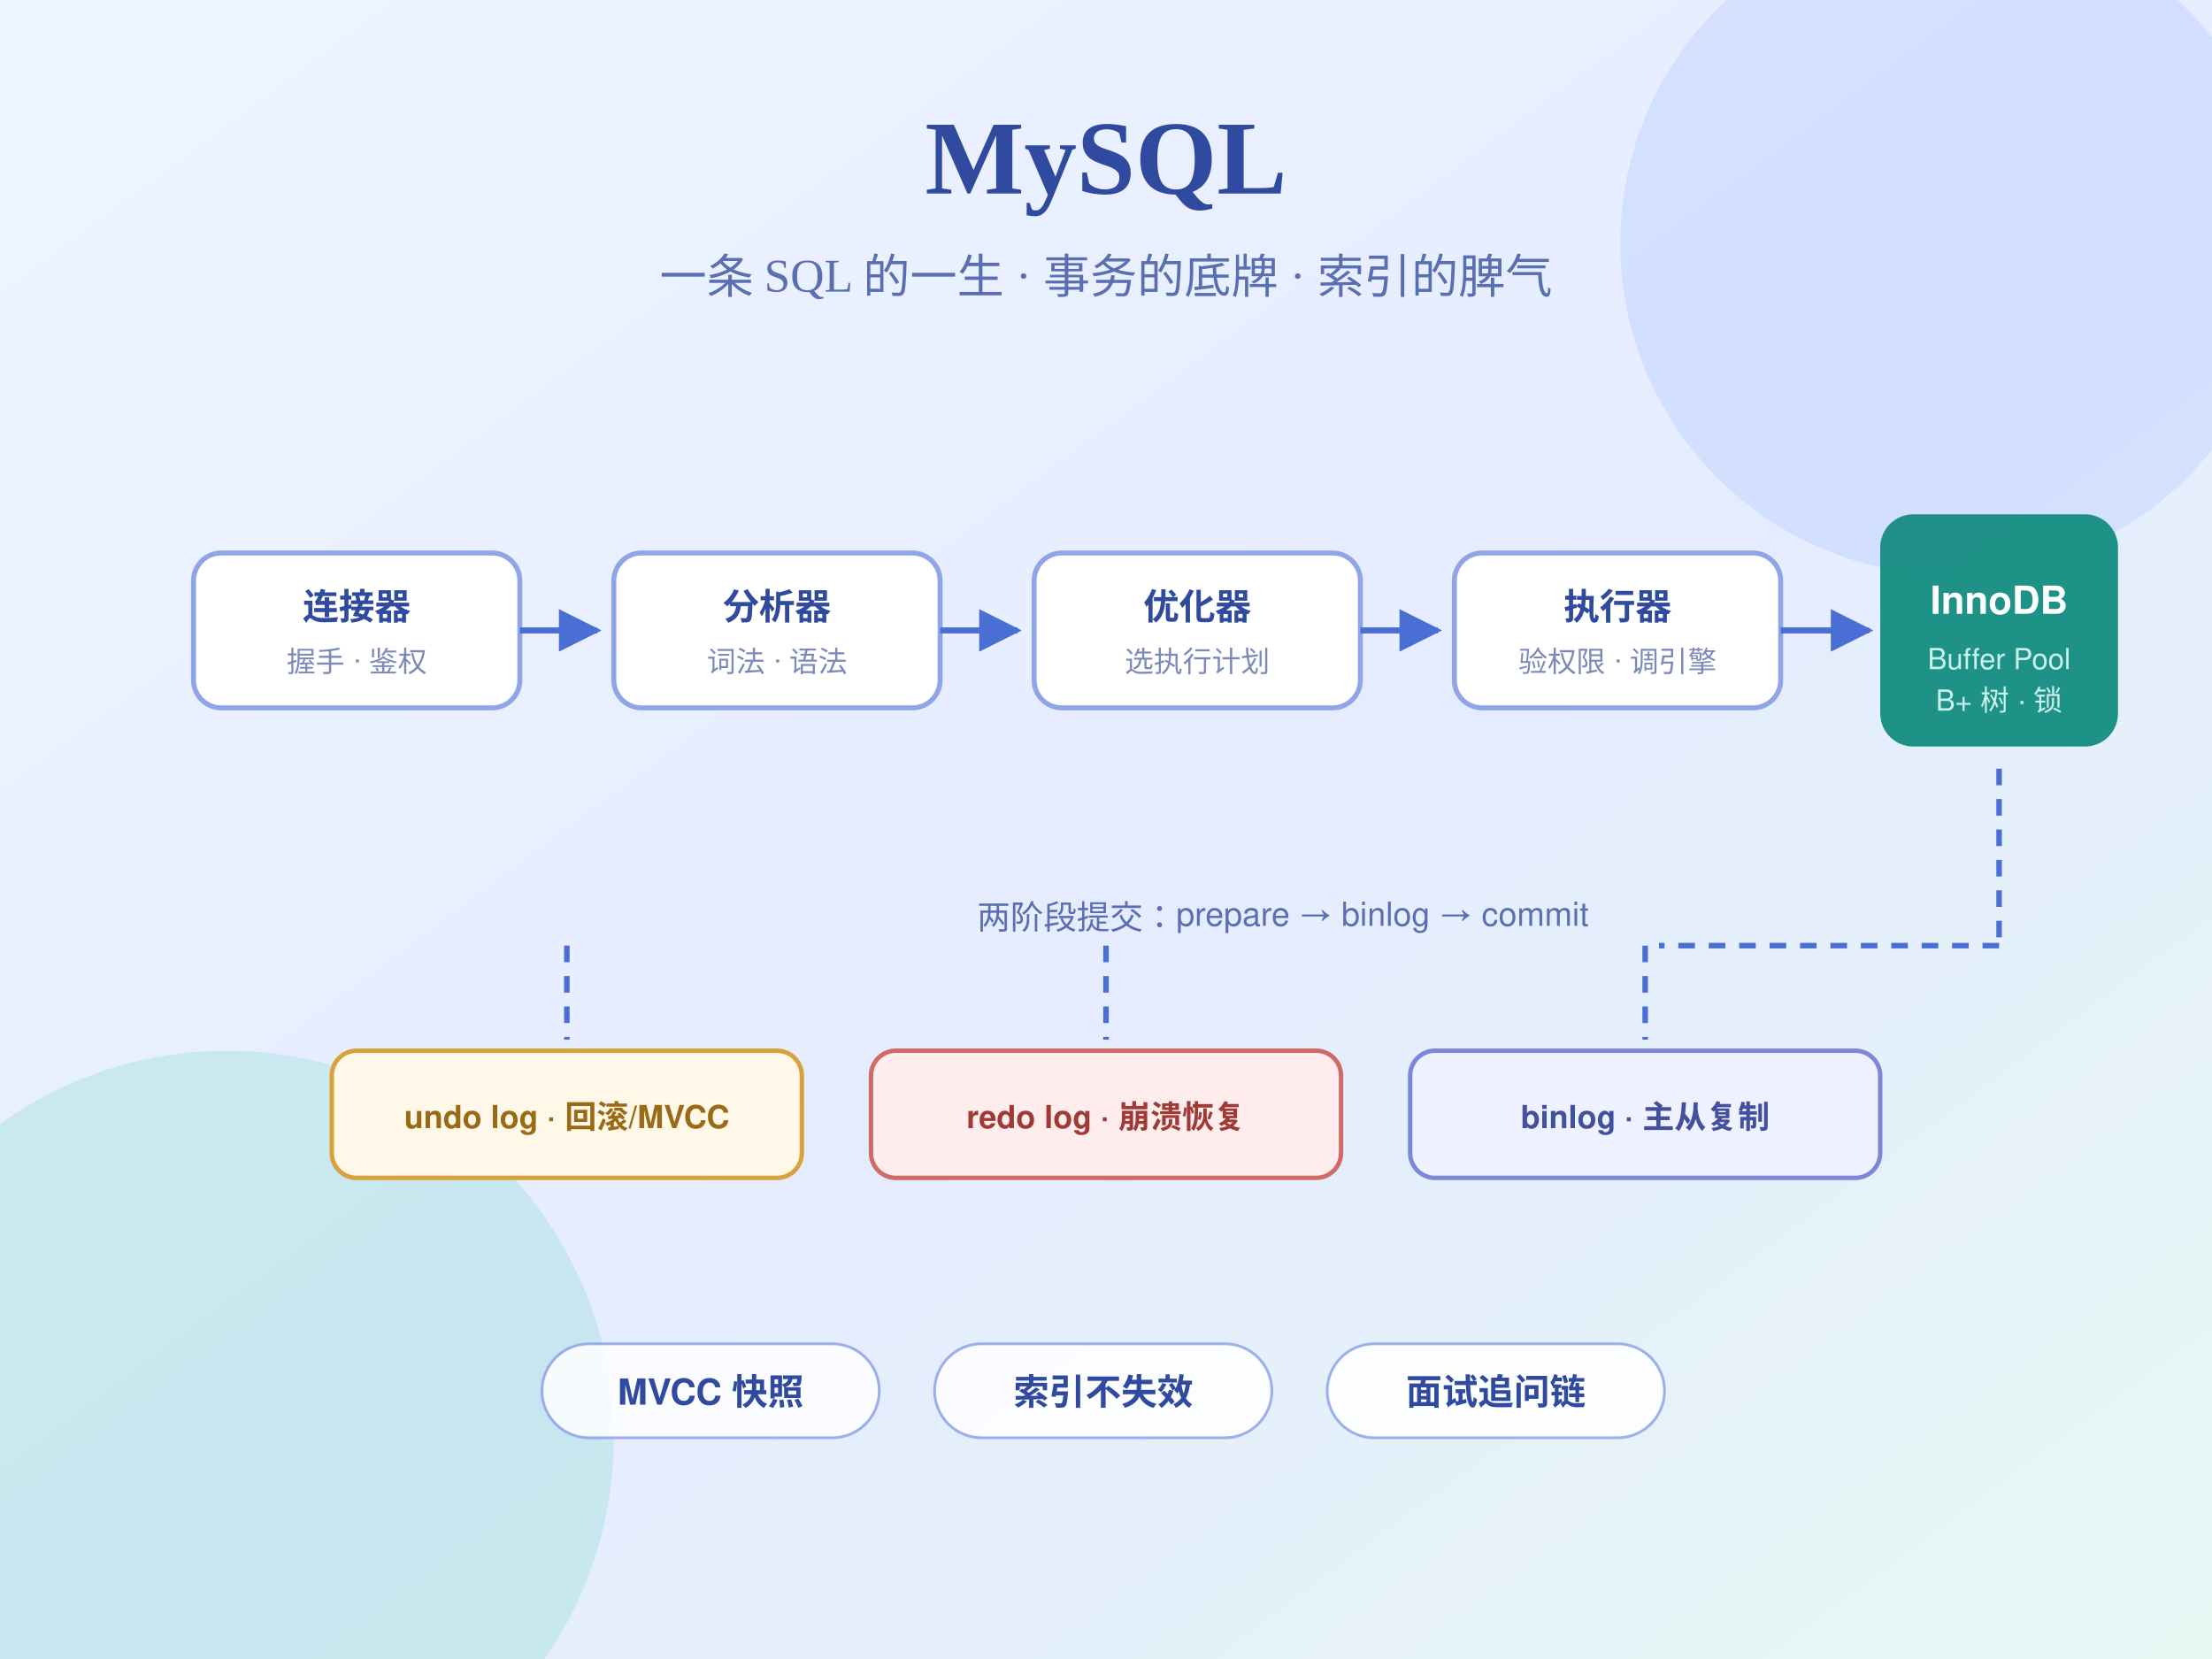
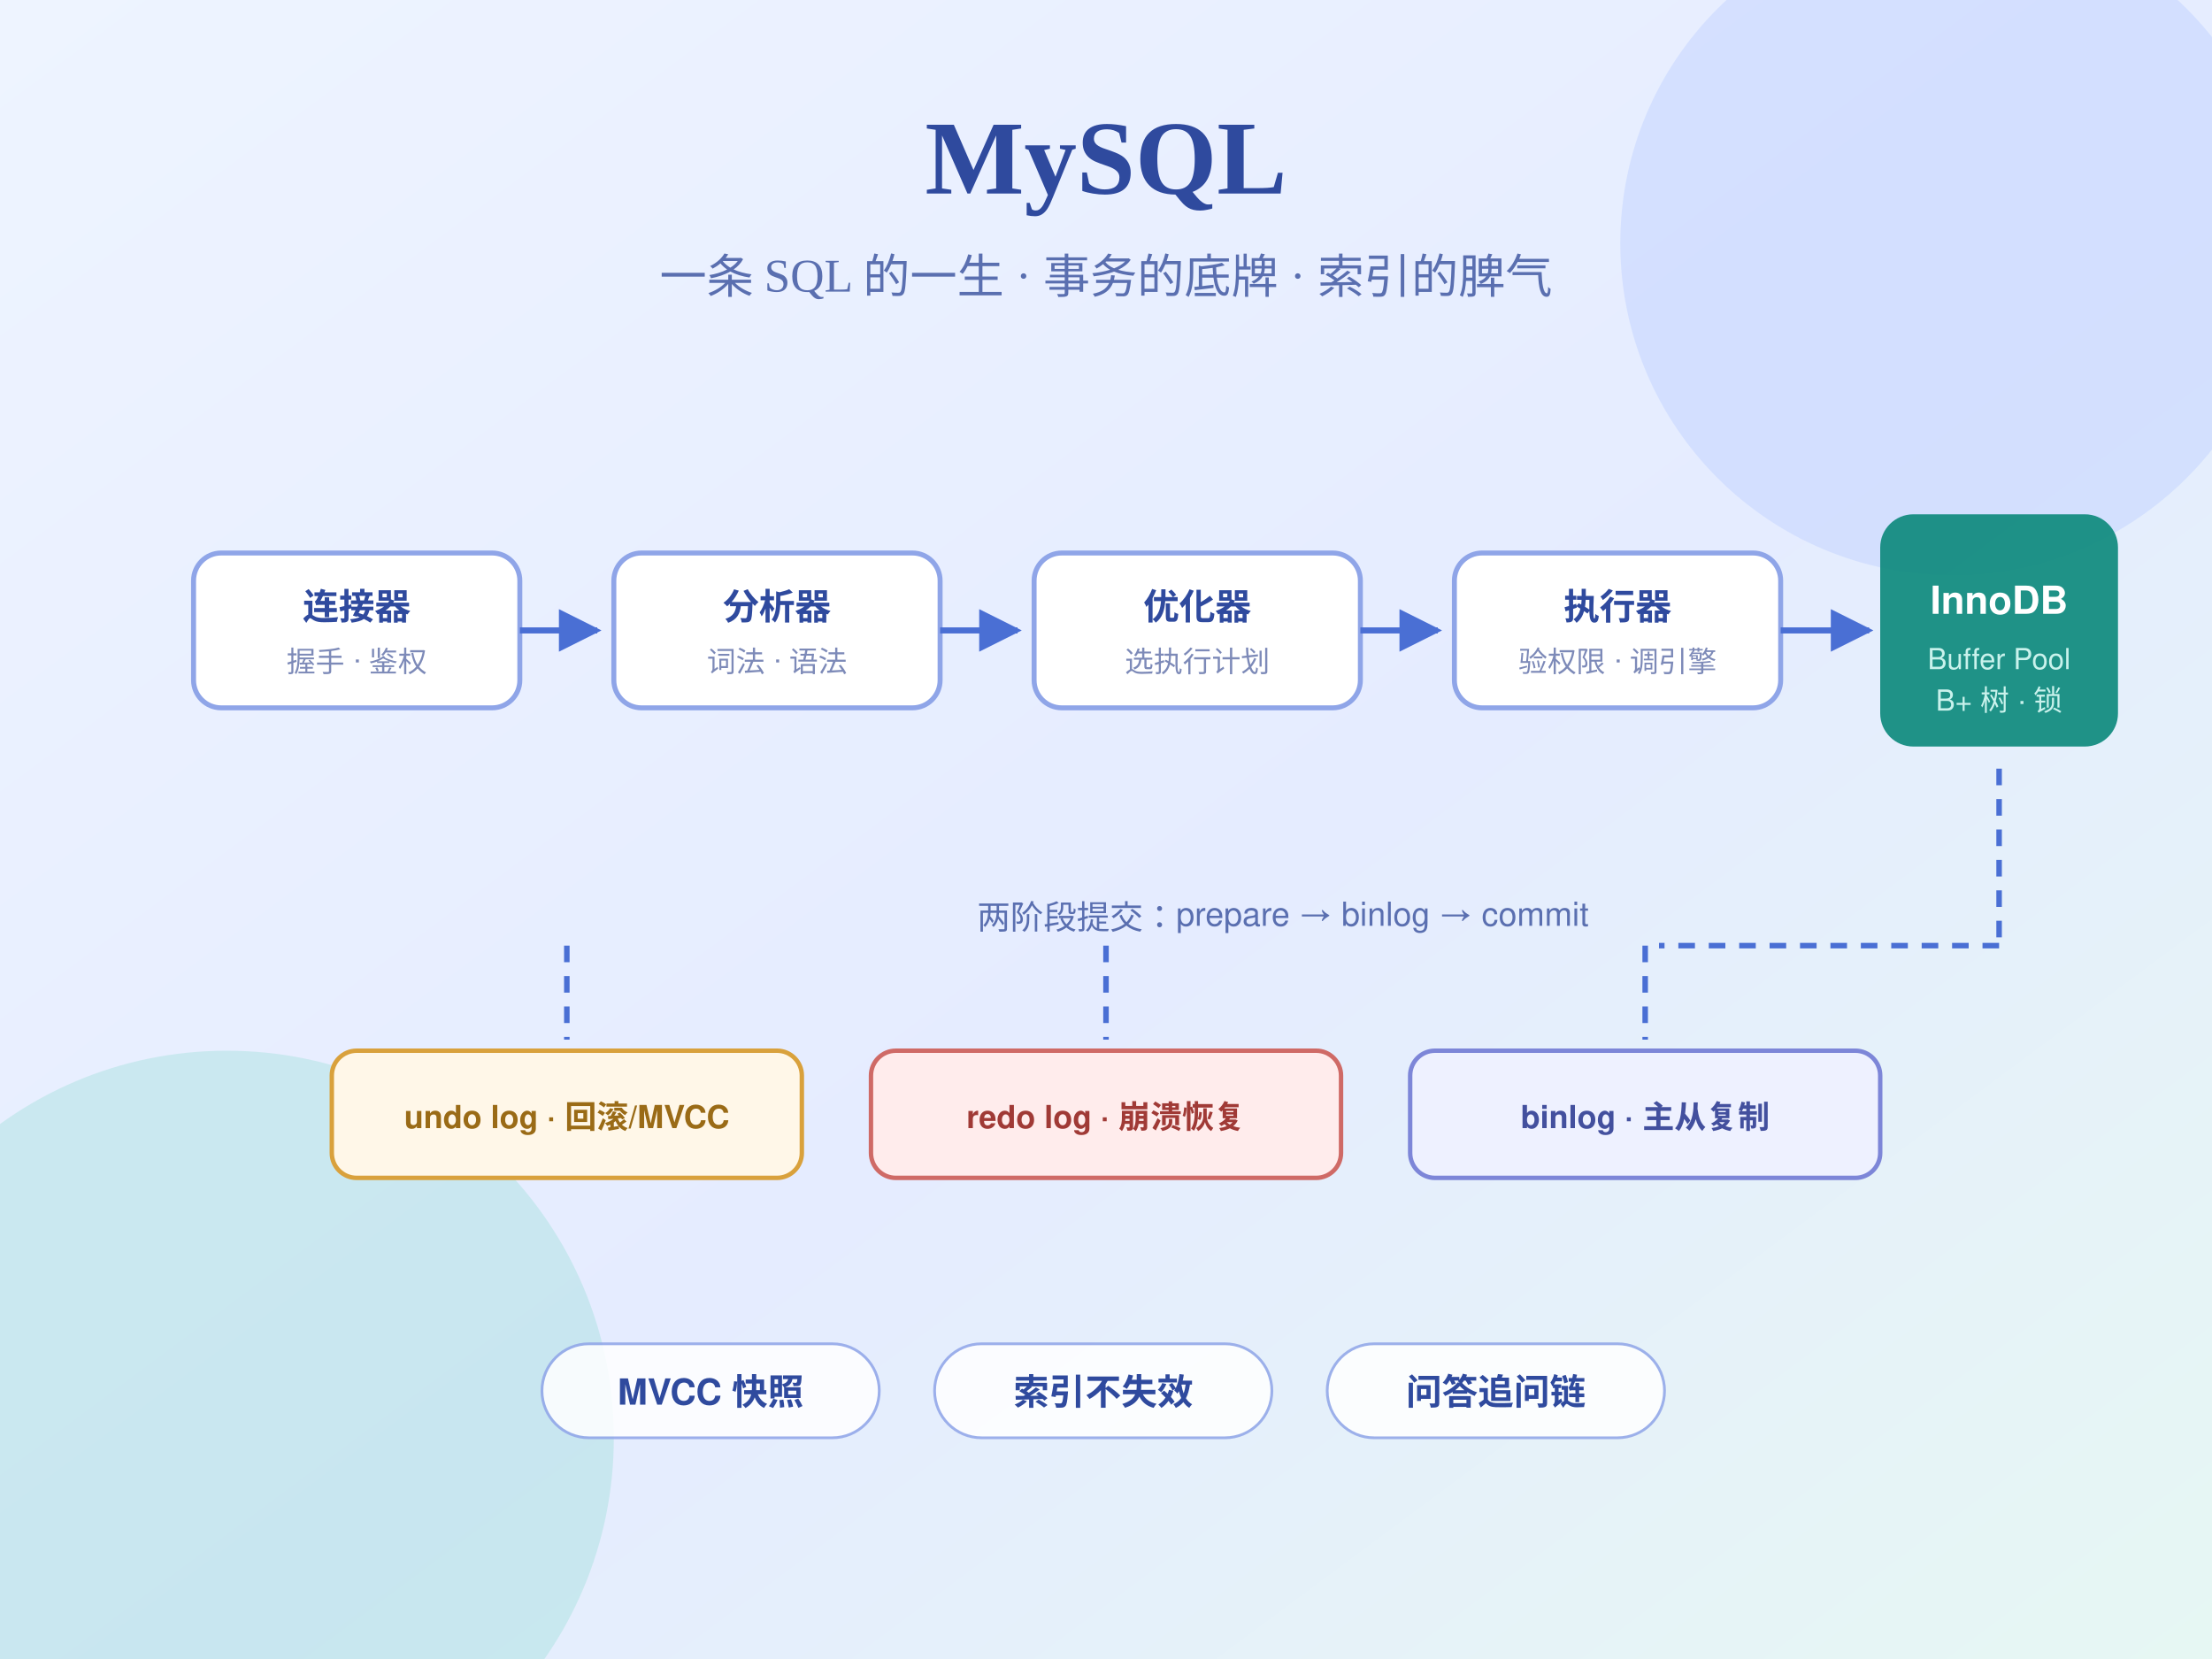
<svg xmlns="http://www.w3.org/2000/svg" viewBox="0 0 800 600" width="800" height="600" role="img" aria-label="MySQL：一条 SQL 从客户端到存储引擎的旅程">
  <defs>
    <linearGradient id="myCoverBg" x1="0" y1="0" x2="1" y2="1">
      <stop offset="0%" stop-color="#eef4ff" />
      <stop offset="55%" stop-color="#e5ecff" />
      <stop offset="100%" stop-color="#e6f7f3" />
    </linearGradient>
    <marker id="myCoverArrow" viewBox="0 0 10 10" refX="9" refY="5" markerWidth="7" markerHeight="7" orient="auto-start-reverse">
      <path d="M 0 0 L 10 5 L 0 10 z" fill="#4a6fd4" />
    </marker>
  </defs>
  <rect width="800" height="600" fill="url(#myCoverBg)" />
  <circle cx="706" cy="88" r="120" fill="#a8c0ff" opacity="0.3" />
  <circle cx="82" cy="520" r="140" fill="#7fd8c8" opacity="0.28" />
  <text x="400" y="70" text-anchor="middle" font-family="Georgia, 'Times New Roman', serif" font-size="38" font-weight="700" fill="#2f4a9e">MySQL</text>
  <text x="400" y="106" text-anchor="middle" font-family="Georgia, 'Times New Roman', serif" font-size="17" fill="#5a6fb0">一条 SQL 的一生 · 事务的底牌 · 索引的脾气</text>
  <g font-family="Helvetica, Arial, sans-serif" font-size="13" font-weight="600">
    <rect x="70" y="200" width="118" height="56" rx="10" fill="#ffffff" stroke="#8fa5e8" stroke-width="1.8" />
    <text x="129" y="224" text-anchor="middle" fill="#2f4a9e">连接器</text>
    <text x="129" y="243" text-anchor="middle" font-size="10.5" font-weight="400" fill="#7d8ab8">握手 · 鉴权</text>
    <rect x="222" y="200" width="118" height="56" rx="10" fill="#ffffff" stroke="#8fa5e8" stroke-width="1.8" />
    <text x="281" y="224" text-anchor="middle" fill="#2f4a9e">分析器</text>
    <text x="281" y="243" text-anchor="middle" font-size="10.5" font-weight="400" fill="#7d8ab8">词法 · 语法</text>
    <rect x="374" y="200" width="118" height="56" rx="10" fill="#ffffff" stroke="#8fa5e8" stroke-width="1.8" />
    <text x="433" y="224" text-anchor="middle" fill="#2f4a9e">优化器</text>
    <text x="433" y="243" text-anchor="middle" font-size="10.5" font-weight="400" fill="#7d8ab8">选执行计划</text>
    <rect x="526" y="200" width="118" height="56" rx="10" fill="#ffffff" stroke="#8fa5e8" stroke-width="1.8" />
    <text x="585" y="224" text-anchor="middle" fill="#2f4a9e">执行器</text>
    <text x="585" y="243" text-anchor="middle" font-size="10.5" font-weight="400" fill="#7d8ab8">验权限 · 调引擎</text>
  </g>
  <g stroke="#4a6fd4" stroke-width="2.2" fill="none">
    <line x1="188" y1="228" x2="216" y2="228" marker-end="url(#myCoverArrow)" />
    <line x1="340" y1="228" x2="368" y2="228" marker-end="url(#myCoverArrow)" />
    <line x1="492" y1="228" x2="520" y2="228" marker-end="url(#myCoverArrow)" />
    <line x1="644" y1="228" x2="676" y2="228" marker-end="url(#myCoverArrow)" />
  </g>
  <g font-family="Helvetica, Arial, sans-serif">
    <rect x="680" y="186" width="86" height="84" rx="12" fill="#0e8a7d" opacity="0.92" />
    <text x="723" y="222" text-anchor="middle" font-size="14" font-weight="700" fill="#ffffff">InnoDB</text>
    <text x="723" y="242" text-anchor="middle" font-size="10.5" fill="#c9f2ec">Buffer Pool</text>
    <text x="723" y="257" text-anchor="middle" font-size="10.5" fill="#c9f2ec">B+ 树 · 锁</text>
  </g>
  <g font-family="Helvetica, Arial, sans-serif" font-size="11.5" font-weight="600">
    <rect x="120" y="380" width="170" height="46" rx="9" fill="#fff7e8" stroke="#d9a13c" stroke-width="1.6" />
    <text x="205" y="408" text-anchor="middle" fill="#9a6b16">undo log · 回滚/MVCC</text>
    <rect x="315" y="380" width="170" height="46" rx="9" fill="#ffecec" stroke="#cf6a66" stroke-width="1.6" />
    <text x="400" y="408" text-anchor="middle" fill="#a03a36">redo log · 崩溃恢复</text>
    <rect x="510" y="380" width="170" height="46" rx="9" fill="#eef1ff" stroke="#7d86d8" stroke-width="1.6" />
    <text x="595" y="408" text-anchor="middle" fill="#43509e">binlog · 主从复制</text>
  </g>
  <line x1="723" y1="278" x2="723" y2="342" stroke="#4a6fd4" stroke-width="2" stroke-dasharray="6 5" />
  <line x1="723" y1="342" x2="600" y2="342" stroke="#4a6fd4" stroke-width="2" stroke-dasharray="6 5" />
  <line x1="723" y1="342" x2="723" y2="376" stroke="#4a6fd4" stroke-width="0" />
  <line x1="205" y1="342" x2="723" y2="342" stroke="#4a6fd4" stroke-width="0" />
  <g stroke="#4a6fd4" stroke-width="2" stroke-dasharray="6 5" fill="none">
    <line x1="205" y1="342" x2="205" y2="376" />
    <line x1="400" y1="342" x2="400" y2="376" />
    <line x1="595" y1="342" x2="595" y2="376" />
  </g>
  <text x="464" y="336" text-anchor="middle" font-family="Helvetica, Arial, sans-serif" font-size="12" fill="#5a6fb0">两阶段提交：prepare → binlog → commit</text>
  <g font-family="Helvetica, Arial, sans-serif" font-size="13" font-weight="600" fill="#2f4a9e">
    <rect x="196" y="486" width="122" height="34" rx="17" fill="#ffffff" opacity="0.85" stroke="#8fa5e8" />
    <text x="257" y="508" text-anchor="middle">MVCC 快照</text>
    <rect x="338" y="486" width="122" height="34" rx="17" fill="#ffffff" opacity="0.85" stroke="#8fa5e8" />
    <text x="399" y="508" text-anchor="middle">索引不失效</text>
    <rect x="480" y="486" width="122" height="34" rx="17" fill="#ffffff" opacity="0.85" stroke="#8fa5e8" />
-     <text x="541" y="508" text-anchor="middle">面试追问链</text>
+     <text x="541" y="508" text-anchor="middle">问答追问链</text>
  </g>
</svg>
